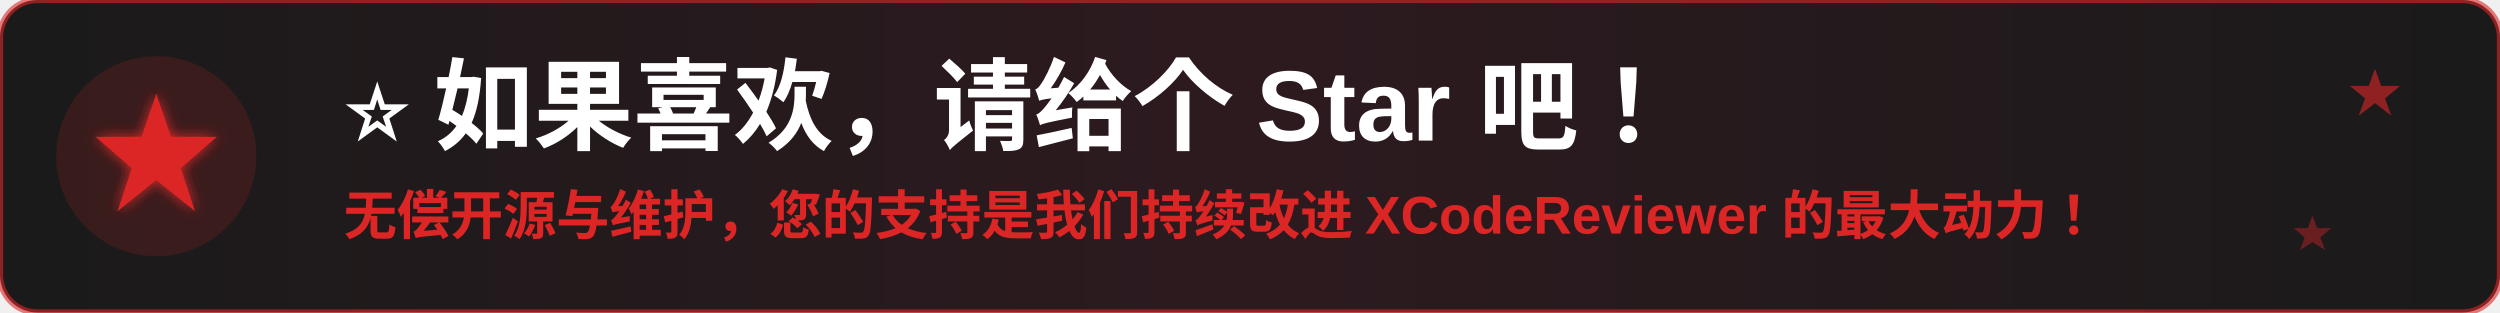
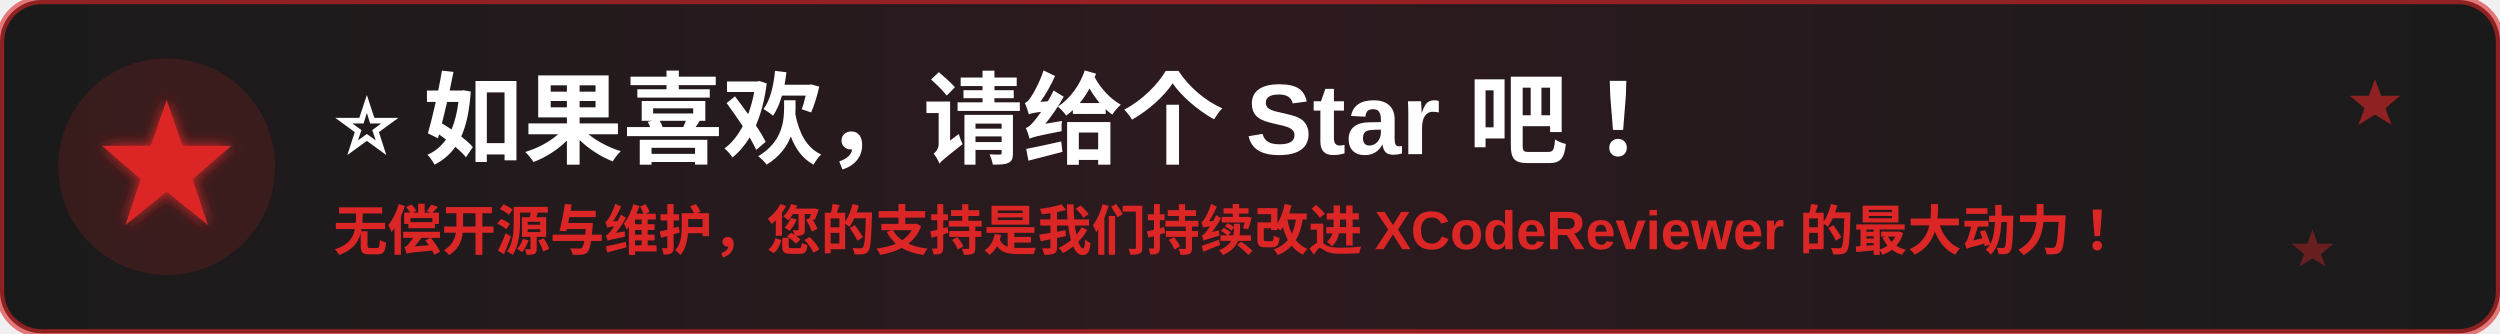
- <svg xmlns="http://www.w3.org/2000/svg" width="800" height="100">
+ <svg xmlns="http://www.w3.org/2000/svg" width="600" height="80">
  <defs>
    <linearGradient id="bgGradient" x1="0%" y1="0%" x2="100%" y2="0%">
      <stop offset="0%" style="stop-color:#1a1a1a;stop-opacity:1" />
      <stop offset="50%" style="stop-color:#2d1a1f;stop-opacity:1" />
      <stop offset="100%" style="stop-color:#1a1a1a;stop-opacity:1" />
    </linearGradient>
    <filter id="glow">
-       <feGaussianBlur stdDeviation="2" result="coloredBlur" />
+       <feGaussianBlur stdDeviation="1.5" result="coloredBlur" />
      <feMerge>
        <feMergeNode in="coloredBlur" />
        <feMergeNode in="SourceGraphic" />
      </feMerge>
    </filter>
  </defs>
-   <rect width="800" height="100" rx="12" fill="url(#bgGradient)" />
-   <rect width="800" height="100" rx="12" fill="none" stroke="#dc2626" stroke-width="2" opacity="0.6" />
-   <g transform="translate(50, 50)">
-     <circle cx="0" cy="0" r="32" fill="#dc2626" opacity="0.15" />
-     <path d="M 0,-20 L 4.7,-6.2 L 19.4,-6.2 L 7.8,3.8 L 12.4,17.6 L 0,7.6 L -12.4,17.6 L -7.8,3.8 L -19.4,-6.2 L -4.7,-6.2 Z" fill="#dc2626" filter="url(#glow)" />
+   <rect width="600" height="80" rx="10" fill="url(#bgGradient)" />
+   <rect width="600" height="80" rx="10" fill="none" stroke="#dc2626" stroke-width="2" opacity="0.6" />
+   <g transform="translate(40, 40)">
+     <circle cx="0" cy="0" r="26" fill="#dc2626" opacity="0.15" />
+     <path d="M 0,-16 L 3.8,-5 L 15.5,-5 L 6.2,3 L 9.9,14 L 0,6 L -9.9,14 L -6.2,3 L -15.5,-5 L -3.8,-5 Z" fill="#dc2626" filter="url(#glow)" />
  </g>
-   <text x="110" y="45" font-family="'PingFang SC', 'Microsoft YaHei', Arial, sans-serif" font-size="32" font-weight="bold" fill="#ffffff">
+   <text x="80" y="37" font-family="'PingFang SC', 'Microsoft YaHei', Arial, sans-serif" font-size="24" font-weight="bold" fill="#ffffff">
    ⭐ 如果喜欢，请给个 Star 吧！
  </text>
-   <text x="110" y="75" font-family="'PingFang SC', 'Microsoft YaHei', Arial, sans-serif" font-size="17" fill="#dc2626" font-weight="600">
+   <text x="80" y="60" font-family="'PingFang SC', 'Microsoft YaHei', Arial, sans-serif" font-size="13" fill="#dc2626" font-weight="600">
    无偿开源与维护，您的支持是我们持续改进 XCodeReviewer 的最大动力！
  </text>
-   <g transform="translate(760, 30)">
-     <path d="M 0,-8 L 2,-2.5 L 8,-2.5 L 3.2,1.5 L 5.2,7 L 0,3 L -5.2,7 L -3.2,1.5 L -8,-2.5 L -2,-2.5 Z" fill="#dc2626" opacity="0.6" />
+   <g transform="translate(570, 25)">
+     <path d="M 0,-6 L 1.5,-2 L 6,-2 L 2.5,1 L 4,5 L 0,2.5 L -4,5 L -2.5,1 L -6,-2 L -1.5,-2 Z" fill="#dc2626" opacity="0.6" />
  </g>
-   <g transform="translate(740, 75)">
-     <path d="M 0,-6 L 1.5,-2 L 6,-2 L 2.5,1 L 4,5 L 0,2.5 L -4,5 L -2.5,1 L -6,-2 L -1.5,-2 Z" fill="#dc2626" opacity="0.4" />
+   <g transform="translate(555, 60)">
+     <path d="M 0,-5 L 1.2,-1.5 L 5,-1.5 L 2,1 L 3.2,4 L 0,2 L -3.2,4 L -2,1 L -5,-1.5 L -1.2,-1.5 Z" fill="#dc2626" opacity="0.4" />
  </g>
</svg>
